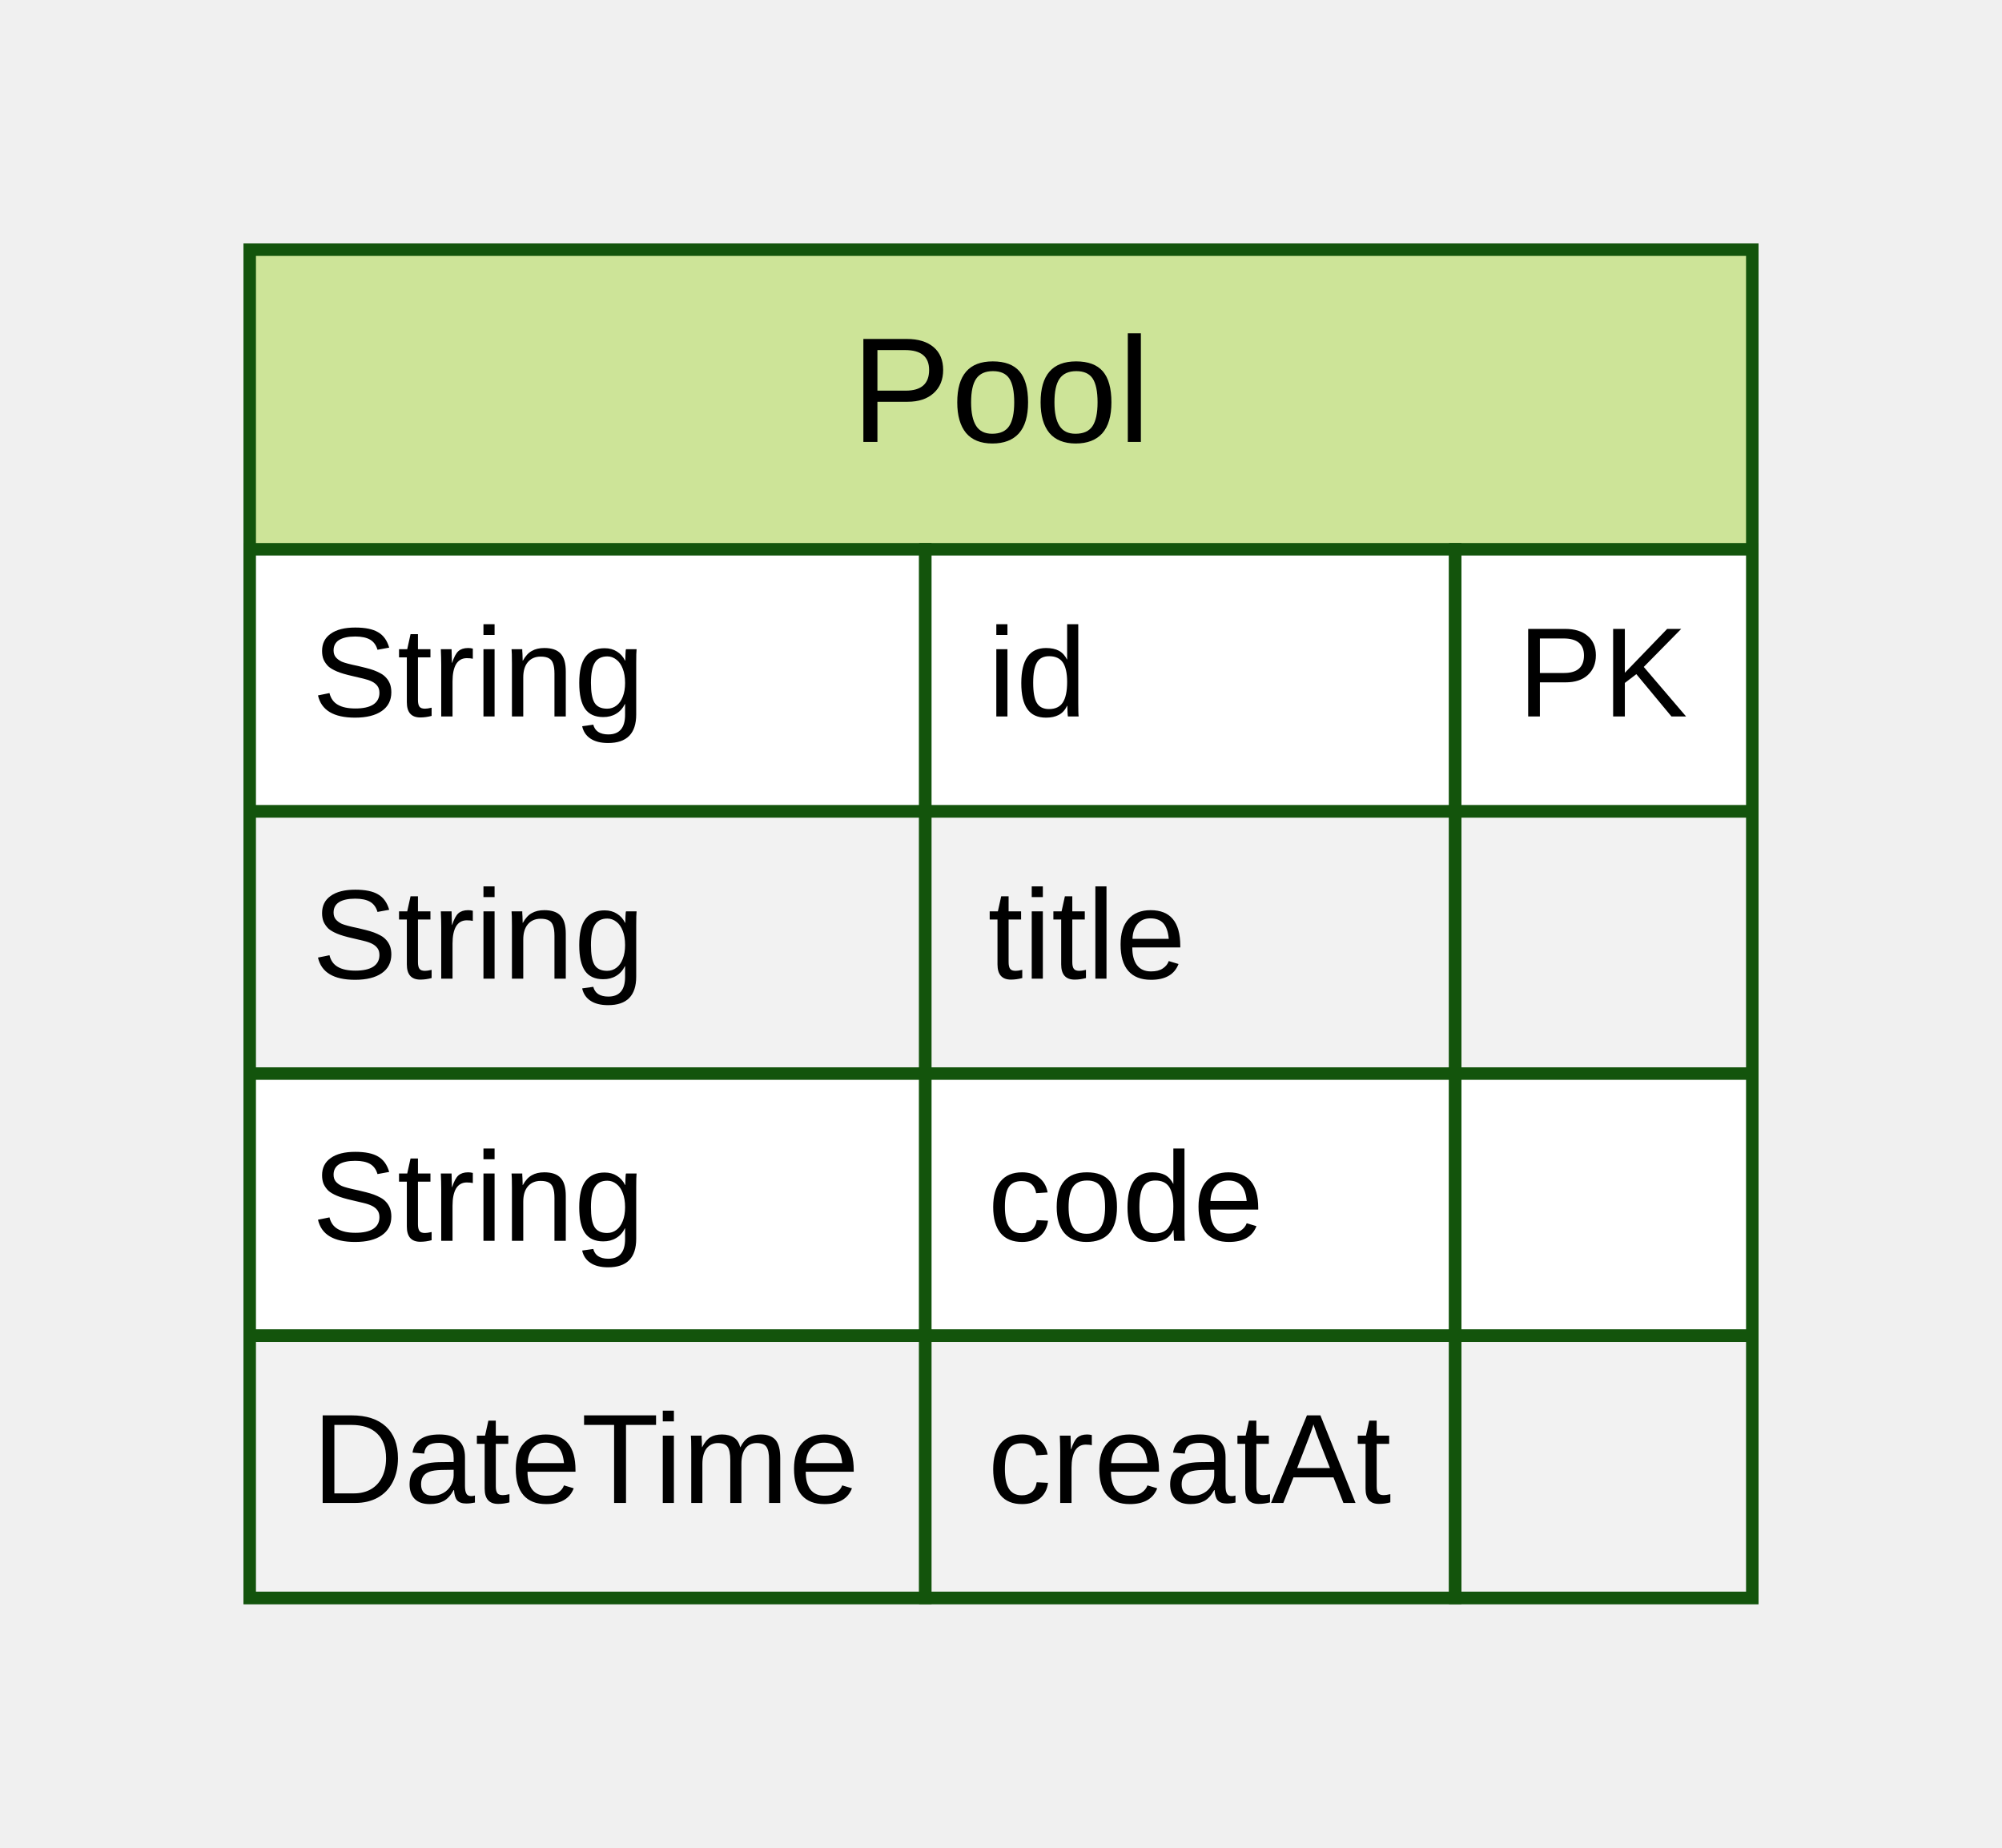
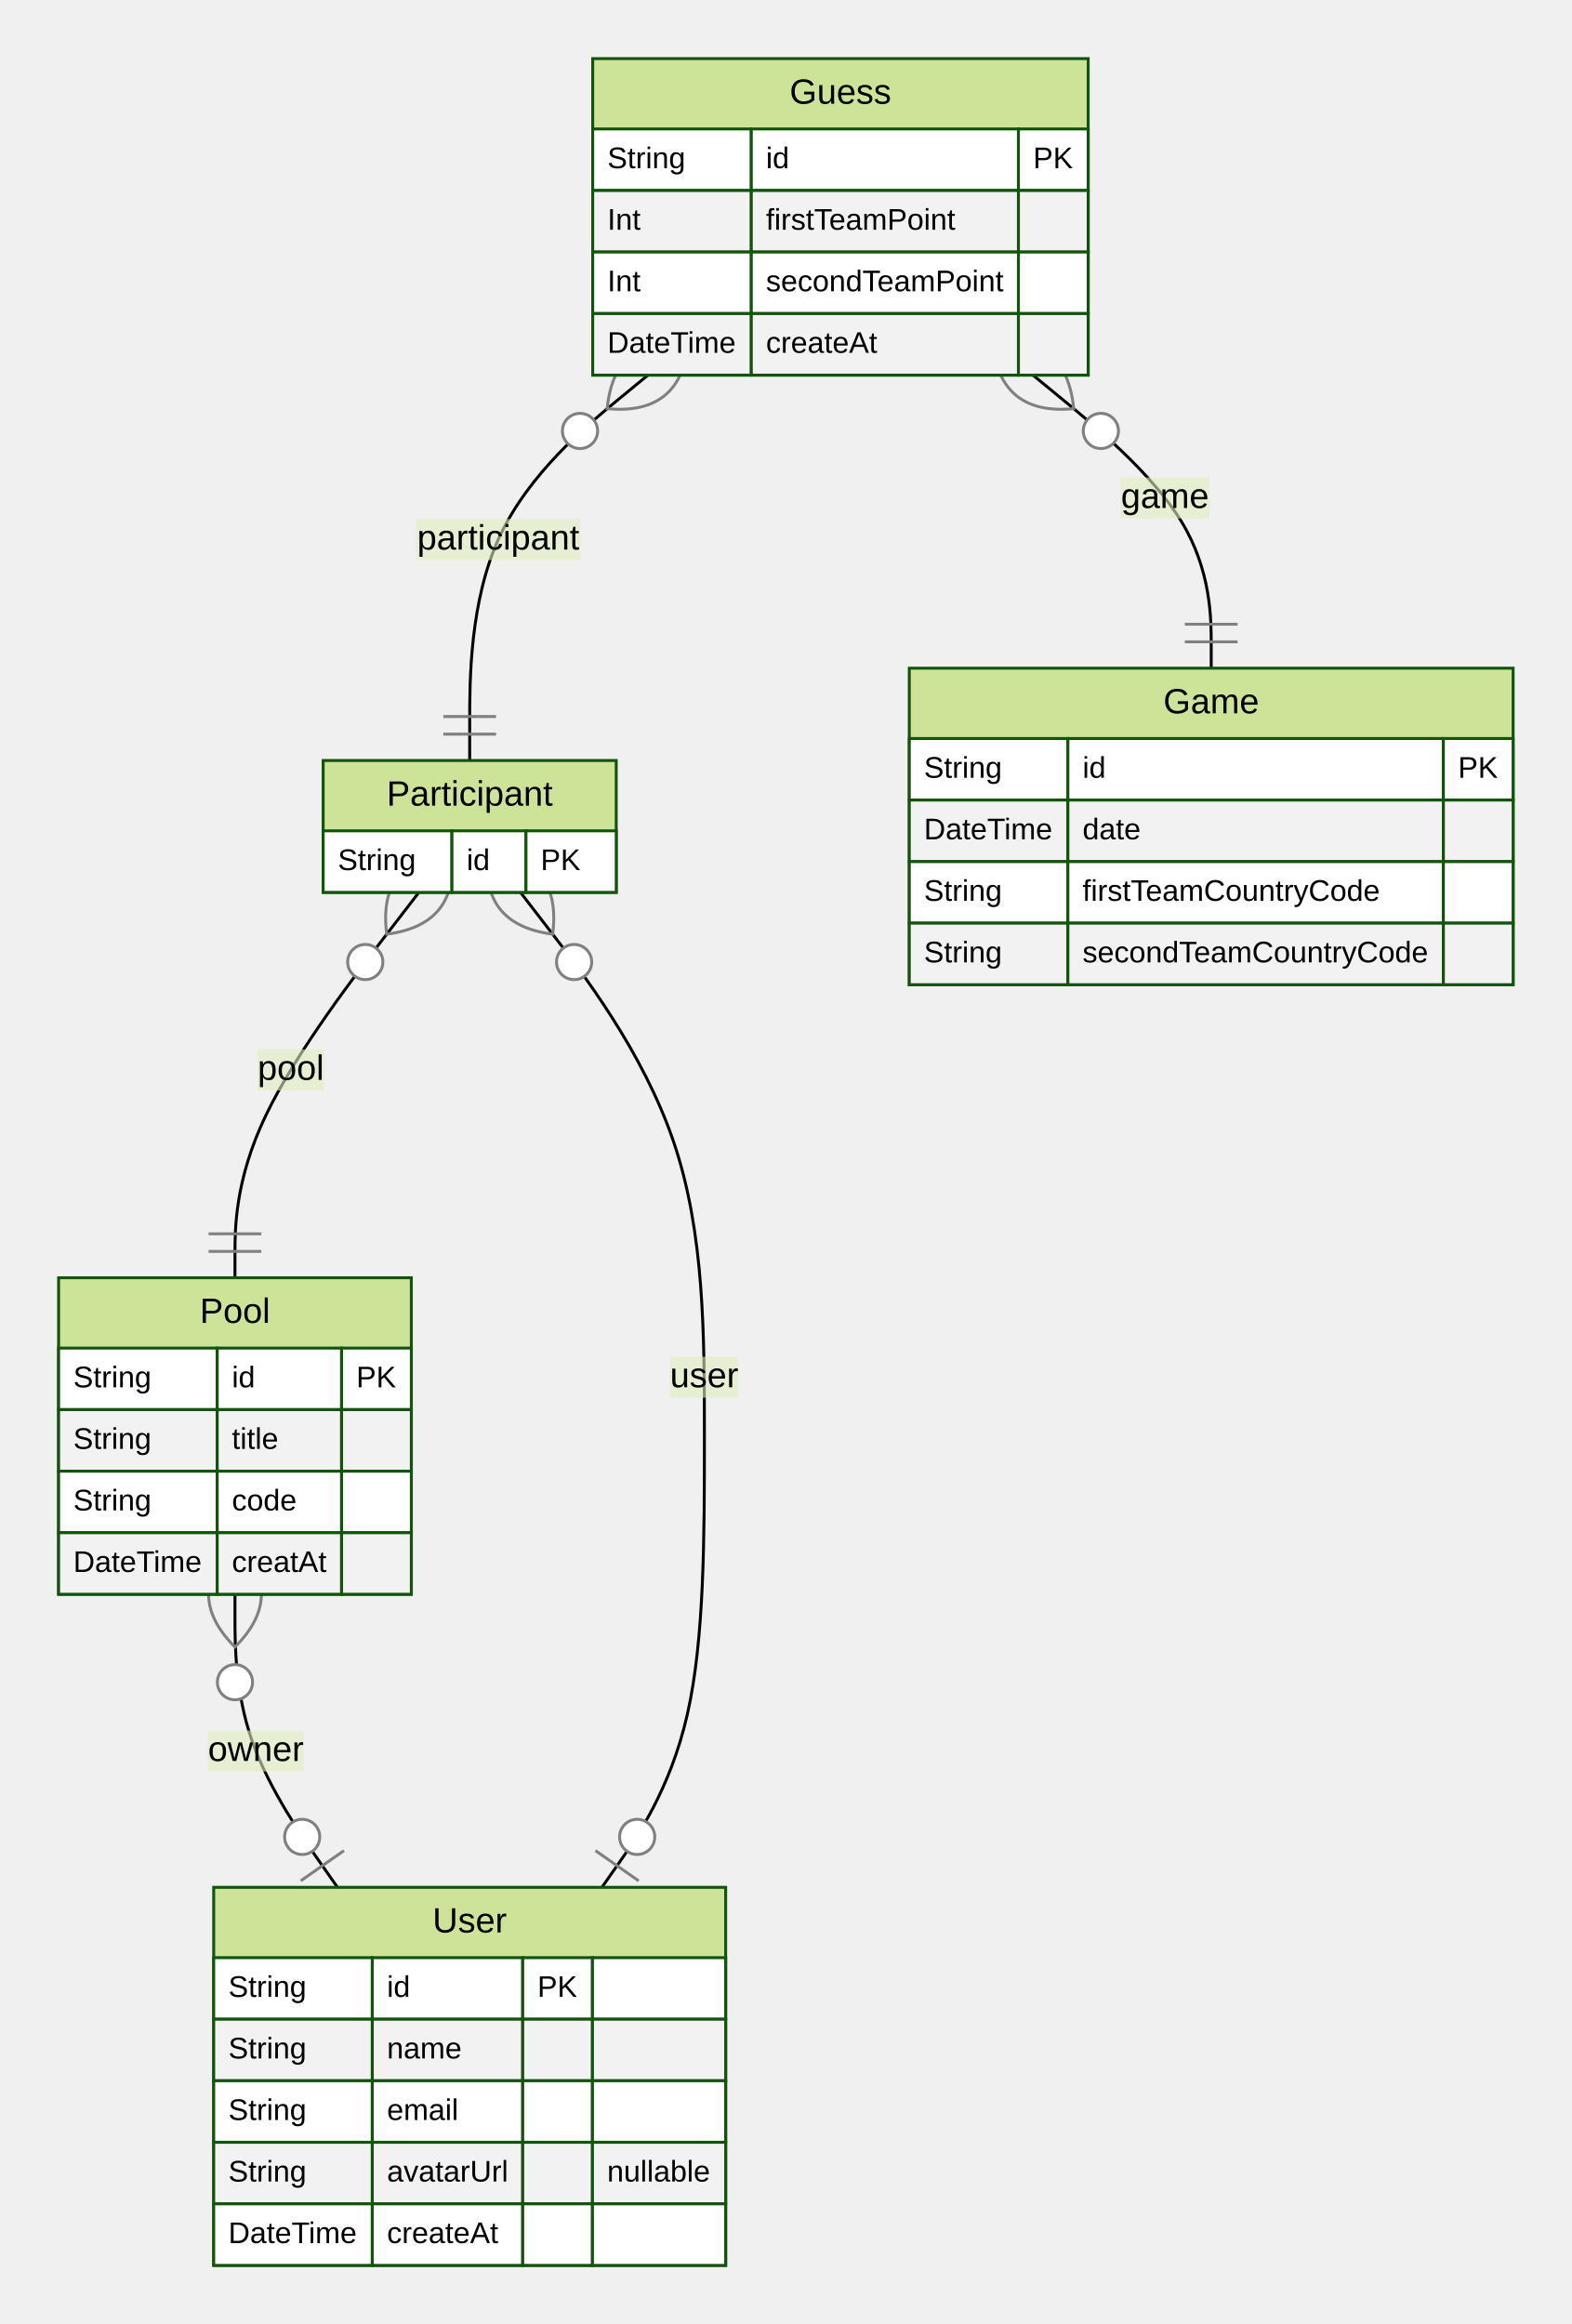
- <svg xmlns="http://www.w3.org/2000/svg" aria-labelledby="chart-title-mermaid-0 chart-desc-mermaid-0" role="img" viewBox="0 0 160.351 148" style="max-width: 160.351px; background-color: white;" width="100%" id="mermaid-0">
+ <svg xmlns="http://www.w3.org/2000/svg" aria-labelledby="chart-title-mermaid-0 chart-desc-mermaid-0" role="img" viewBox="0 0 536.292 793" style="max-width: 536.292px; background-color: white;" width="100%" id="mermaid-0">
  <style>#mermaid-0 {font-family:"trebuchet ms",verdana,arial,sans-serif;font-size:16px;fill:#000000;}#mermaid-0 .error-icon{fill:#552222;}#mermaid-0 .error-text{fill:#552222;stroke:#552222;}#mermaid-0 .edge-thickness-normal{stroke-width:2px;}#mermaid-0 .edge-thickness-thick{stroke-width:3.5px;}#mermaid-0 .edge-pattern-solid{stroke-dasharray:0;}#mermaid-0 .edge-pattern-dashed{stroke-dasharray:3;}#mermaid-0 .edge-pattern-dotted{stroke-dasharray:2;}#mermaid-0 .marker{fill:#000000;stroke:#000000;}#mermaid-0 .marker.cross{stroke:#000000;}#mermaid-0 svg{font-family:"trebuchet ms",verdana,arial,sans-serif;font-size:16px;}#mermaid-0 .entityBox{fill:#cde498;stroke:#13540c;}#mermaid-0 .attributeBoxOdd{fill:#ffffff;stroke:#13540c;}#mermaid-0 .attributeBoxEven{fill:#f2f2f2;stroke:#13540c;}#mermaid-0 .relationshipLabelBox{fill:hsl(78.158, 58.462%, 84.51%);opacity:0.7;background-color:hsl(78.158, 58.462%, 84.51%);}#mermaid-0 .relationshipLabelBox rect{opacity:0.5;}#mermaid-0 .relationshipLine{stroke:#000000;}#mermaid-0 :root{--mermaid-font-family:"trebuchet ms",verdana,arial,sans-serif;}</style>
  <g />
  <defs>
    <marker orient="auto" markerHeight="18" markerWidth="18" refY="9" refX="0" id="ONLY_ONE_START">
      <path d="M9,0 L9,18 M15,0 L15,18" fill="none" stroke="gray" />
    </marker>
  </defs>
  <defs>
    <marker orient="auto" markerHeight="18" markerWidth="18" refY="9" refX="18" id="ONLY_ONE_END">
      <path d="M3,0 L3,18 M9,0 L9,18" fill="none" stroke="gray" />
    </marker>
  </defs>
  <defs>
    <marker orient="auto" markerHeight="18" markerWidth="30" refY="9" refX="0" id="ZERO_OR_ONE_START">
      <circle r="6" cy="9" cx="21" fill="white" stroke="gray" />
      <path d="M9,0 L9,18" fill="none" stroke="gray" />
    </marker>
  </defs>
  <defs>
    <marker orient="auto" markerHeight="18" markerWidth="30" refY="9" refX="30" id="ZERO_OR_ONE_END">
      <circle r="6" cy="9" cx="9" fill="white" stroke="gray" />
      <path d="M21,0 L21,18" fill="none" stroke="gray" />
    </marker>
  </defs>
  <defs>
    <marker orient="auto" markerHeight="36" markerWidth="45" refY="18" refX="18" id="ONE_OR_MORE_START">
      <path d="M0,18 Q 18,0 36,18 Q 18,36 0,18 M42,9 L42,27" fill="none" stroke="gray" />
    </marker>
  </defs>
  <defs>
    <marker orient="auto" markerHeight="36" markerWidth="45" refY="18" refX="27" id="ONE_OR_MORE_END">
      <path d="M3,9 L3,27 M9,18 Q27,0 45,18 Q27,36 9,18" fill="none" stroke="gray" />
    </marker>
  </defs>
  <defs>
    <marker orient="auto" markerHeight="36" markerWidth="57" refY="18" refX="18" id="ZERO_OR_MORE_START">
      <circle r="6" cy="18" cx="48" fill="white" stroke="gray" />
      <path d="M0,18 Q18,0 36,18 Q18,36 0,18" fill="none" stroke="gray" />
    </marker>
  </defs>
  <defs>
    <marker orient="auto" markerHeight="36" markerWidth="57" refY="18" refX="39" id="ZERO_OR_MORE_END">
      <circle r="6" cy="18" cx="9" fill="white" stroke="gray" />
      <path d="M21,18 Q39,0 57,18 Q39,36 21,18" fill="none" stroke="gray" />
    </marker>
  </defs>
-   <g transform="translate(20,20 )" id="Pool">
+   <path marker-start="url(#ZERO_OR_MORE_START)" marker-end="url(#ZERO_OR_ONE_END)" fill="none" stroke="gray" d="M80.176,544L80.176,552.333C80.176,560.667,80.176,577.333,86.004,594C91.833,610.667,103.491,627.333,109.32,635.667L115.149,644" class="er relationshipLine" />
+   <path marker-start="url(#ZERO_OR_MORE_START)" marker-end="url(#ONLY_ONE_END)" fill="none" stroke="gray" d="M142.937,304.5L132.477,318.083C122.016,331.667,101.096,358.833,90.636,380.75C80.176,402.667,80.176,419.333,80.176,427.667L80.176,436" class="er relationshipLine" />
+   <path marker-start="url(#ZERO_OR_MORE_START)" marker-end="url(#ZERO_OR_ONE_END)" fill="none" stroke="gray" d="M177.59,304.5L188.05,318.083C198.511,331.667,219.431,358.833,229.891,389.75C240.351,420.667,240.351,455.333,240.351,490C240.351,524.667,240.351,559.333,234.523,585C228.694,610.667,217.036,627.333,211.207,635.667L205.379,644" class="er relationshipLine" />
+   <path marker-start="url(#ZERO_OR_MORE_START)" marker-end="url(#ONLY_ONE_END)" fill="none" stroke="gray" d="M221.084,128L210.948,136.333C200.811,144.667,180.537,161.333,170.4,183.25C160.264,205.167,160.264,232.333,160.264,245.917L160.264,259.5" class="er relationshipLine" />
+   <path marker-start="url(#ZERO_OR_MORE_START)" marker-end="url(#ONLY_ONE_END)" fill="none" stroke="gray" d="M352.457,128L362.594,136.333C372.731,144.667,393.004,161.333,403.141,178C413.278,194.667,413.278,211.333,413.278,219.667L413.278,228" class="er relationshipLine" />
+   <g transform="translate(20,436 )" id="Pool">
    <rect height="108" width="120.351" y="0" x="0" stroke="gray" fill-opacity="100%" fill="honeydew" class="er entityBox" />
    <text transform="translate(60.17569,12)" style="font-family: &quot;trebuchet ms&quot;, verdana, arial, sans-serif;; font-size: 12px" text-anchor="middle" dominant-baseline="middle" y="0" x="0" id="entity-Pool" class="er entityLabel">Pool</text>
    <rect height="21" width="54.113" y="24" x="0" stroke="gray" fill-opacity="100%" fill="honeydew" class="er attributeBoxOdd" />
    <text transform="translate(5,34.5)" style="font-family: &quot;trebuchet ms&quot;, verdana, arial, sans-serif;; font-size: 10.2px" text-anchor="left" dominant-baseline="middle" y="0" x="0" id="entity-Pool-attr-1-type" class="er entityLabel">String</text>
    <rect height="21" width="42.443" y="24" x="54.113" stroke="gray" fill-opacity="100%" fill="honeydew" class="er attributeBoxOdd" />
    <text transform="translate(59.11313,34.5)" style="font-family: &quot;trebuchet ms&quot;, verdana, arial, sans-serif;; font-size: 10.2px" text-anchor="left" dominant-baseline="middle" y="0" x="0" id="entity-Pool-attr-1-name" class="er entityLabel">id</text>
    <rect height="21" width="23.795" y="24" x="96.556" stroke="gray" fill-opacity="100%" fill="honeydew" class="er attributeBoxOdd" />
    <text transform="translate(101.5564,34.5)" style="font-family: &quot;trebuchet ms&quot;, verdana, arial, sans-serif;; font-size: 10.2px" text-anchor="left" dominant-baseline="middle" y="0" x="0" id="entity-Pool-attr-1-key" class="er entityLabel">PK</text>
    <rect height="21" width="54.113" y="45" x="0" stroke="gray" fill-opacity="100%" fill="honeydew" class="er attributeBoxEven" />
    <text transform="translate(5,55.5)" style="font-family: &quot;trebuchet ms&quot;, verdana, arial, sans-serif;; font-size: 10.2px" text-anchor="left" dominant-baseline="middle" y="0" x="0" id="entity-Pool-attr-2-type" class="er entityLabel">String</text>
    <rect height="21" width="42.443" y="45" x="54.113" stroke="gray" fill-opacity="100%" fill="honeydew" class="er attributeBoxEven" />
    <text transform="translate(59.11313,55.5)" style="font-family: &quot;trebuchet ms&quot;, verdana, arial, sans-serif;; font-size: 10.2px" text-anchor="left" dominant-baseline="middle" y="0" x="0" id="entity-Pool-attr-2-name" class="er entityLabel">title</text>
    <rect height="21" width="23.795" y="45" x="96.556" stroke="gray" fill-opacity="100%" fill="honeydew" class="er attributeBoxEven" />
    <text transform="translate(101.5564,55.5)" style="font-family: &quot;trebuchet ms&quot;, verdana, arial, sans-serif;; font-size: 10.2px" text-anchor="left" dominant-baseline="middle" y="0" x="0" id="entity-Pool-attr-2-key" class="er entityLabel" />
    <rect height="21" width="54.113" y="66" x="0" stroke="gray" fill-opacity="100%" fill="honeydew" class="er attributeBoxOdd" />
    <text transform="translate(5,76.5)" style="font-family: &quot;trebuchet ms&quot;, verdana, arial, sans-serif;; font-size: 10.2px" text-anchor="left" dominant-baseline="middle" y="0" x="0" id="entity-Pool-attr-3-type" class="er entityLabel">String</text>
    <rect height="21" width="42.443" y="66" x="54.113" stroke="gray" fill-opacity="100%" fill="honeydew" class="er attributeBoxOdd" />
    <text transform="translate(59.11313,76.5)" style="font-family: &quot;trebuchet ms&quot;, verdana, arial, sans-serif;; font-size: 10.2px" text-anchor="left" dominant-baseline="middle" y="0" x="0" id="entity-Pool-attr-3-name" class="er entityLabel">code</text>
    <rect height="21" width="23.795" y="66" x="96.556" stroke="gray" fill-opacity="100%" fill="honeydew" class="er attributeBoxOdd" />
    <text transform="translate(101.5564,76.5)" style="font-family: &quot;trebuchet ms&quot;, verdana, arial, sans-serif;; font-size: 10.2px" text-anchor="left" dominant-baseline="middle" y="0" x="0" id="entity-Pool-attr-3-key" class="er entityLabel" />
    <rect height="21" width="54.113" y="87" x="0" stroke="gray" fill-opacity="100%" fill="honeydew" class="er attributeBoxEven" />
    <text transform="translate(5,97.5)" style="font-family: &quot;trebuchet ms&quot;, verdana, arial, sans-serif;; font-size: 10.2px" text-anchor="left" dominant-baseline="middle" y="0" x="0" id="entity-Pool-attr-4-type" class="er entityLabel">DateTime</text>
    <rect height="21" width="42.443" y="87" x="54.113" stroke="gray" fill-opacity="100%" fill="honeydew" class="er attributeBoxEven" />
    <text transform="translate(59.11313,97.5)" style="font-family: &quot;trebuchet ms&quot;, verdana, arial, sans-serif;; font-size: 10.2px" text-anchor="left" dominant-baseline="middle" y="0" x="0" id="entity-Pool-attr-4-name" class="er entityLabel">creatAt</text>
    <rect height="21" width="23.795" y="87" x="96.556" stroke="gray" fill-opacity="100%" fill="honeydew" class="er attributeBoxEven" />
    <text transform="translate(101.5564,97.5)" style="font-family: &quot;trebuchet ms&quot;, verdana, arial, sans-serif;; font-size: 10.2px" text-anchor="left" dominant-baseline="middle" y="0" x="0" id="entity-Pool-attr-4-key" class="er entityLabel" />
  </g>
+   <g transform="translate(110.2635,259.5 )" id="Participant">
+     <rect height="45" width="100" y="0" x="0" stroke="gray" fill-opacity="100%" fill="honeydew" class="er entityBox" />
+     <text transform="translate(50,12)" style="font-family: &quot;trebuchet ms&quot;, verdana, arial, sans-serif;; font-size: 12px" text-anchor="middle" dominant-baseline="middle" y="0" x="0" id="entity-Participant" class="er entityLabel">Participant</text>
+     <rect height="21" width="43.945" y="24" x="0" stroke="gray" fill-opacity="100%" fill="honeydew" class="er attributeBoxOdd" />
+     <text transform="translate(5,34.5)" style="font-family: &quot;trebuchet ms&quot;, verdana, arial, sans-serif;; font-size: 10.2px" text-anchor="left" dominant-baseline="middle" y="0" x="0" id="entity-Participant-attr-1-type" class="er entityLabel">String</text>
+     <rect height="21" width="25.262" y="24" x="43.945" stroke="gray" fill-opacity="100%" fill="honeydew" class="er attributeBoxOdd" />
+     <text transform="translate(48.94526,34.5)" style="font-family: &quot;trebuchet ms&quot;, verdana, arial, sans-serif;; font-size: 10.2px" text-anchor="left" dominant-baseline="middle" y="0" x="0" id="entity-Participant-attr-1-name" class="er entityLabel">id</text>
+     <rect height="21" width="30.793" y="24" x="69.207" stroke="gray" fill-opacity="100%" fill="honeydew" class="er attributeBoxOdd" />
+     <text transform="translate(74.20681,34.5)" style="font-family: &quot;trebuchet ms&quot;, verdana, arial, sans-serif;; font-size: 10.2px" text-anchor="left" dominant-baseline="middle" y="0" x="0" id="entity-Participant-attr-1-key" class="er entityLabel">PK</text>
+   </g>
+   <g transform="translate(72.91881,644 )" id="User">
+     <rect height="129" width="174.689" y="0" x="0" stroke="gray" fill-opacity="100%" fill="honeydew" class="er entityBox" />
+     <text transform="translate(87.34473,12)" style="font-family: &quot;trebuchet ms&quot;, verdana, arial, sans-serif;; font-size: 12px" text-anchor="middle" dominant-baseline="middle" y="0" x="0" id="entity-User" class="er entityLabel">User</text>
+     <rect height="21" width="54.113" y="24" x="0" stroke="gray" fill-opacity="100%" fill="honeydew" class="er attributeBoxOdd" />
+     <text transform="translate(5,34.5)" style="font-family: &quot;trebuchet ms&quot;, verdana, arial, sans-serif;; font-size: 10.2px" text-anchor="left" dominant-baseline="middle" y="0" x="0" id="entity-User-attr-1-type" class="er entityLabel">String</text>
+     <rect height="21" width="51.328" y="24" x="54.113" stroke="gray" fill-opacity="100%" fill="honeydew" class="er attributeBoxOdd" />
+     <text transform="translate(59.11313,34.5)" style="font-family: &quot;trebuchet ms&quot;, verdana, arial, sans-serif;; font-size: 10.2px" text-anchor="left" dominant-baseline="middle" y="0" x="0" id="entity-User-attr-1-name" class="er entityLabel">id</text>
+     <rect height="21" width="23.795" y="24" x="105.441" stroke="gray" fill-opacity="100%" fill="honeydew" class="er attributeBoxOdd" />
+     <text transform="translate(110.4413,34.5)" style="font-family: &quot;trebuchet ms&quot;, verdana, arial, sans-serif;; font-size: 10.2px" text-anchor="left" dominant-baseline="middle" y="0" x="0" id="entity-User-attr-1-key" class="er entityLabel">PK</text>
+     <rect height="21" width="45.453" y="24" x="129.236" stroke="gray" fill-opacity="100%" fill="honeydew" class="er attributeBoxOdd" />
+     <text transform="translate(134.2362,34.5)" style="font-family: &quot;trebuchet ms&quot;, verdana, arial, sans-serif;; font-size: 10.2px" text-anchor="left" dominant-baseline="middle" y="0" x="0" id="entity-User-attr-1-comment" class="er entityLabel" />
+     <rect height="21" width="54.113" y="45" x="0" stroke="gray" fill-opacity="100%" fill="honeydew" class="er attributeBoxEven" />
+     <text transform="translate(5,55.5)" style="font-family: &quot;trebuchet ms&quot;, verdana, arial, sans-serif;; font-size: 10.2px" text-anchor="left" dominant-baseline="middle" y="0" x="0" id="entity-User-attr-2-type" class="er entityLabel">String</text>
+     <rect height="21" width="51.328" y="45" x="54.113" stroke="gray" fill-opacity="100%" fill="honeydew" class="er attributeBoxEven" />
+     <text transform="translate(59.11313,55.5)" style="font-family: &quot;trebuchet ms&quot;, verdana, arial, sans-serif;; font-size: 10.2px" text-anchor="left" dominant-baseline="middle" y="0" x="0" id="entity-User-attr-2-name" class="er entityLabel">name</text>
+     <rect height="21" width="23.795" y="45" x="105.441" stroke="gray" fill-opacity="100%" fill="honeydew" class="er attributeBoxEven" />
+     <text transform="translate(110.4413,55.5)" style="font-family: &quot;trebuchet ms&quot;, verdana, arial, sans-serif;; font-size: 10.2px" text-anchor="left" dominant-baseline="middle" y="0" x="0" id="entity-User-attr-2-key" class="er entityLabel" />
+     <rect height="21" width="45.453" y="45" x="129.236" stroke="gray" fill-opacity="100%" fill="honeydew" class="er attributeBoxEven" />
+     <text transform="translate(134.2362,55.5)" style="font-family: &quot;trebuchet ms&quot;, verdana, arial, sans-serif;; font-size: 10.2px" text-anchor="left" dominant-baseline="middle" y="0" x="0" id="entity-User-attr-2-comment" class="er entityLabel" />
+     <rect height="21" width="54.113" y="66" x="0" stroke="gray" fill-opacity="100%" fill="honeydew" class="er attributeBoxOdd" />
+     <text transform="translate(5,76.5)" style="font-family: &quot;trebuchet ms&quot;, verdana, arial, sans-serif;; font-size: 10.2px" text-anchor="left" dominant-baseline="middle" y="0" x="0" id="entity-User-attr-3-type" class="er entityLabel">String</text>
+     <rect height="21" width="51.328" y="66" x="54.113" stroke="gray" fill-opacity="100%" fill="honeydew" class="er attributeBoxOdd" />
+     <text transform="translate(59.11313,76.5)" style="font-family: &quot;trebuchet ms&quot;, verdana, arial, sans-serif;; font-size: 10.2px" text-anchor="left" dominant-baseline="middle" y="0" x="0" id="entity-User-attr-3-name" class="er entityLabel">email</text>
+     <rect height="21" width="23.795" y="66" x="105.441" stroke="gray" fill-opacity="100%" fill="honeydew" class="er attributeBoxOdd" />
+     <text transform="translate(110.4413,76.5)" style="font-family: &quot;trebuchet ms&quot;, verdana, arial, sans-serif;; font-size: 10.2px" text-anchor="left" dominant-baseline="middle" y="0" x="0" id="entity-User-attr-3-key" class="er entityLabel" />
+     <rect height="21" width="45.453" y="66" x="129.236" stroke="gray" fill-opacity="100%" fill="honeydew" class="er attributeBoxOdd" />
+     <text transform="translate(134.2362,76.5)" style="font-family: &quot;trebuchet ms&quot;, verdana, arial, sans-serif;; font-size: 10.2px" text-anchor="left" dominant-baseline="middle" y="0" x="0" id="entity-User-attr-3-comment" class="er entityLabel" />
+     <rect height="21" width="54.113" y="87" x="0" stroke="gray" fill-opacity="100%" fill="honeydew" class="er attributeBoxEven" />
+     <text transform="translate(5,97.5)" style="font-family: &quot;trebuchet ms&quot;, verdana, arial, sans-serif;; font-size: 10.2px" text-anchor="left" dominant-baseline="middle" y="0" x="0" id="entity-User-attr-4-type" class="er entityLabel">String</text>
+     <rect height="21" width="51.328" y="87" x="54.113" stroke="gray" fill-opacity="100%" fill="honeydew" class="er attributeBoxEven" />
+     <text transform="translate(59.11313,97.5)" style="font-family: &quot;trebuchet ms&quot;, verdana, arial, sans-serif;; font-size: 10.2px" text-anchor="left" dominant-baseline="middle" y="0" x="0" id="entity-User-attr-4-name" class="er entityLabel">avatarUrl</text>
+     <rect height="21" width="23.795" y="87" x="105.441" stroke="gray" fill-opacity="100%" fill="honeydew" class="er attributeBoxEven" />
+     <text transform="translate(110.4413,97.5)" style="font-family: &quot;trebuchet ms&quot;, verdana, arial, sans-serif;; font-size: 10.2px" text-anchor="left" dominant-baseline="middle" y="0" x="0" id="entity-User-attr-4-key" class="er entityLabel" />
+     <rect height="21" width="45.453" y="87" x="129.236" stroke="gray" fill-opacity="100%" fill="honeydew" class="er attributeBoxEven" />
+     <text transform="translate(134.2362,97.5)" style="font-family: &quot;trebuchet ms&quot;, verdana, arial, sans-serif;; font-size: 10.2px" text-anchor="left" dominant-baseline="middle" y="0" x="0" id="entity-User-attr-4-comment" class="er entityLabel">nullable</text>
+     <rect height="21" width="54.113" y="108" x="0" stroke="gray" fill-opacity="100%" fill="honeydew" class="er attributeBoxOdd" />
+     <text transform="translate(5,118.5)" style="font-family: &quot;trebuchet ms&quot;, verdana, arial, sans-serif;; font-size: 10.2px" text-anchor="left" dominant-baseline="middle" y="0" x="0" id="entity-User-attr-5-type" class="er entityLabel">DateTime</text>
+     <rect height="21" width="51.328" y="108" x="54.113" stroke="gray" fill-opacity="100%" fill="honeydew" class="er attributeBoxOdd" />
+     <text transform="translate(59.11313,118.5)" style="font-family: &quot;trebuchet ms&quot;, verdana, arial, sans-serif;; font-size: 10.2px" text-anchor="left" dominant-baseline="middle" y="0" x="0" id="entity-User-attr-5-name" class="er entityLabel">createAt</text>
+     <rect height="21" width="23.795" y="108" x="105.441" stroke="gray" fill-opacity="100%" fill="honeydew" class="er attributeBoxOdd" />
+     <text transform="translate(110.4413,118.5)" style="font-family: &quot;trebuchet ms&quot;, verdana, arial, sans-serif;; font-size: 10.2px" text-anchor="left" dominant-baseline="middle" y="0" x="0" id="entity-User-attr-5-key" class="er entityLabel" />
+     <rect height="21" width="45.453" y="108" x="129.236" stroke="gray" fill-opacity="100%" fill="honeydew" class="er attributeBoxOdd" />
+     <text transform="translate(134.2362,118.5)" style="font-family: &quot;trebuchet ms&quot;, verdana, arial, sans-serif;; font-size: 10.2px" text-anchor="left" dominant-baseline="middle" y="0" x="0" id="entity-User-attr-5-comment" class="er entityLabel" />
+   </g>
+   <g transform="translate(310.2635,228 )" id="Game">
+     <rect height="108" width="206.029" y="0" x="0" stroke="gray" fill-opacity="100%" fill="honeydew" class="er entityBox" />
+     <text transform="translate(103.0145,12)" style="font-family: &quot;trebuchet ms&quot;, verdana, arial, sans-serif;; font-size: 12px" text-anchor="middle" dominant-baseline="middle" y="0" x="0" id="entity-Game" class="er entityLabel">Game</text>
+     <rect height="21" width="54.113" y="24" x="0" stroke="gray" fill-opacity="100%" fill="honeydew" class="er attributeBoxOdd" />
+     <text transform="translate(5,34.5)" style="font-family: &quot;trebuchet ms&quot;, verdana, arial, sans-serif;; font-size: 10.2px" text-anchor="left" dominant-baseline="middle" y="0" x="0" id="entity-Game-attr-1-type" class="er entityLabel">String</text>
+     <rect height="21" width="128.121" y="24" x="54.113" stroke="gray" fill-opacity="100%" fill="honeydew" class="er attributeBoxOdd" />
+     <text transform="translate(59.11313,34.5)" style="font-family: &quot;trebuchet ms&quot;, verdana, arial, sans-serif;; font-size: 10.2px" text-anchor="left" dominant-baseline="middle" y="0" x="0" id="entity-Game-attr-1-name" class="er entityLabel">id</text>
+     <rect height="21" width="23.795" y="24" x="182.234" stroke="gray" fill-opacity="100%" fill="honeydew" class="er attributeBoxOdd" />
+     <text transform="translate(187.2339,34.5)" style="font-family: &quot;trebuchet ms&quot;, verdana, arial, sans-serif;; font-size: 10.2px" text-anchor="left" dominant-baseline="middle" y="0" x="0" id="entity-Game-attr-1-key" class="er entityLabel">PK</text>
+     <rect height="21" width="54.113" y="45" x="0" stroke="gray" fill-opacity="100%" fill="honeydew" class="er attributeBoxEven" />
+     <text transform="translate(5,55.5)" style="font-family: &quot;trebuchet ms&quot;, verdana, arial, sans-serif;; font-size: 10.2px" text-anchor="left" dominant-baseline="middle" y="0" x="0" id="entity-Game-attr-2-type" class="er entityLabel">DateTime</text>
+     <rect height="21" width="128.121" y="45" x="54.113" stroke="gray" fill-opacity="100%" fill="honeydew" class="er attributeBoxEven" />
+     <text transform="translate(59.11313,55.5)" style="font-family: &quot;trebuchet ms&quot;, verdana, arial, sans-serif;; font-size: 10.2px" text-anchor="left" dominant-baseline="middle" y="0" x="0" id="entity-Game-attr-2-name" class="er entityLabel">date</text>
+     <rect height="21" width="23.795" y="45" x="182.234" stroke="gray" fill-opacity="100%" fill="honeydew" class="er attributeBoxEven" />
+     <text transform="translate(187.2339,55.5)" style="font-family: &quot;trebuchet ms&quot;, verdana, arial, sans-serif;; font-size: 10.2px" text-anchor="left" dominant-baseline="middle" y="0" x="0" id="entity-Game-attr-2-key" class="er entityLabel" />
+     <rect height="21" width="54.113" y="66" x="0" stroke="gray" fill-opacity="100%" fill="honeydew" class="er attributeBoxOdd" />
+     <text transform="translate(5,76.5)" style="font-family: &quot;trebuchet ms&quot;, verdana, arial, sans-serif;; font-size: 10.2px" text-anchor="left" dominant-baseline="middle" y="0" x="0" id="entity-Game-attr-3-type" class="er entityLabel">String</text>
+     <rect height="21" width="128.121" y="66" x="54.113" stroke="gray" fill-opacity="100%" fill="honeydew" class="er attributeBoxOdd" />
+     <text transform="translate(59.11313,76.5)" style="font-family: &quot;trebuchet ms&quot;, verdana, arial, sans-serif;; font-size: 10.2px" text-anchor="left" dominant-baseline="middle" y="0" x="0" id="entity-Game-attr-3-name" class="er entityLabel">firstTeamCountryCode</text>
+     <rect height="21" width="23.795" y="66" x="182.234" stroke="gray" fill-opacity="100%" fill="honeydew" class="er attributeBoxOdd" />
+     <text transform="translate(187.2339,76.5)" style="font-family: &quot;trebuchet ms&quot;, verdana, arial, sans-serif;; font-size: 10.2px" text-anchor="left" dominant-baseline="middle" y="0" x="0" id="entity-Game-attr-3-key" class="er entityLabel" />
+     <rect height="21" width="54.113" y="87" x="0" stroke="gray" fill-opacity="100%" fill="honeydew" class="er attributeBoxEven" />
+     <text transform="translate(5,97.5)" style="font-family: &quot;trebuchet ms&quot;, verdana, arial, sans-serif;; font-size: 10.2px" text-anchor="left" dominant-baseline="middle" y="0" x="0" id="entity-Game-attr-4-type" class="er entityLabel">String</text>
+     <rect height="21" width="128.121" y="87" x="54.113" stroke="gray" fill-opacity="100%" fill="honeydew" class="er attributeBoxEven" />
+     <text transform="translate(59.11313,97.5)" style="font-family: &quot;trebuchet ms&quot;, verdana, arial, sans-serif;; font-size: 10.2px" text-anchor="left" dominant-baseline="middle" y="0" x="0" id="entity-Game-attr-4-name" class="er entityLabel">secondTeamCountryCode</text>
+     <rect height="21" width="23.795" y="87" x="182.234" stroke="gray" fill-opacity="100%" fill="honeydew" class="er attributeBoxEven" />
+     <text transform="translate(187.2339,97.5)" style="font-family: &quot;trebuchet ms&quot;, verdana, arial, sans-serif;; font-size: 10.2px" text-anchor="left" dominant-baseline="middle" y="0" x="0" id="entity-Game-attr-4-key" class="er entityLabel" />
+   </g>
+   <g transform="translate(202.2413,20 )" id="Guess">
+     <rect height="108" width="169.059" y="0" x="0" stroke="gray" fill-opacity="100%" fill="honeydew" class="er entityBox" />
+     <text transform="translate(84.52949,12)" style="font-family: &quot;trebuchet ms&quot;, verdana, arial, sans-serif;; font-size: 12px" text-anchor="middle" dominant-baseline="middle" y="0" x="0" id="entity-Guess" class="er entityLabel">Guess</text>
+     <rect height="21" width="54.113" y="24" x="0" stroke="gray" fill-opacity="100%" fill="honeydew" class="er attributeBoxOdd" />
+     <text transform="translate(5,34.5)" style="font-family: &quot;trebuchet ms&quot;, verdana, arial, sans-serif;; font-size: 10.2px" text-anchor="left" dominant-baseline="middle" y="0" x="0" id="entity-Guess-attr-1-type" class="er entityLabel">String</text>
+     <rect height="21" width="91.151" y="24" x="54.113" stroke="gray" fill-opacity="100%" fill="honeydew" class="er attributeBoxOdd" />
+     <text transform="translate(59.11313,34.5)" style="font-family: &quot;trebuchet ms&quot;, verdana, arial, sans-serif;; font-size: 10.2px" text-anchor="left" dominant-baseline="middle" y="0" x="0" id="entity-Guess-attr-1-name" class="er entityLabel">id</text>
+     <rect height="21" width="23.795" y="24" x="145.264" stroke="gray" fill-opacity="100%" fill="honeydew" class="er attributeBoxOdd" />
+     <text transform="translate(150.264,34.5)" style="font-family: &quot;trebuchet ms&quot;, verdana, arial, sans-serif;; font-size: 10.2px" text-anchor="left" dominant-baseline="middle" y="0" x="0" id="entity-Guess-attr-1-key" class="er entityLabel">PK</text>
+     <rect height="21" width="54.113" y="45" x="0" stroke="gray" fill-opacity="100%" fill="honeydew" class="er attributeBoxEven" />
+     <text transform="translate(5,55.5)" style="font-family: &quot;trebuchet ms&quot;, verdana, arial, sans-serif;; font-size: 10.2px" text-anchor="left" dominant-baseline="middle" y="0" x="0" id="entity-Guess-attr-2-type" class="er entityLabel">Int</text>
+     <rect height="21" width="91.151" y="45" x="54.113" stroke="gray" fill-opacity="100%" fill="honeydew" class="er attributeBoxEven" />
+     <text transform="translate(59.11313,55.5)" style="font-family: &quot;trebuchet ms&quot;, verdana, arial, sans-serif;; font-size: 10.2px" text-anchor="left" dominant-baseline="middle" y="0" x="0" id="entity-Guess-attr-2-name" class="er entityLabel">firstTeamPoint</text>
+     <rect height="21" width="23.795" y="45" x="145.264" stroke="gray" fill-opacity="100%" fill="honeydew" class="er attributeBoxEven" />
+     <text transform="translate(150.264,55.5)" style="font-family: &quot;trebuchet ms&quot;, verdana, arial, sans-serif;; font-size: 10.2px" text-anchor="left" dominant-baseline="middle" y="0" x="0" id="entity-Guess-attr-2-key" class="er entityLabel" />
+     <rect height="21" width="54.113" y="66" x="0" stroke="gray" fill-opacity="100%" fill="honeydew" class="er attributeBoxOdd" />
+     <text transform="translate(5,76.5)" style="font-family: &quot;trebuchet ms&quot;, verdana, arial, sans-serif;; font-size: 10.2px" text-anchor="left" dominant-baseline="middle" y="0" x="0" id="entity-Guess-attr-3-type" class="er entityLabel">Int</text>
+     <rect height="21" width="91.151" y="66" x="54.113" stroke="gray" fill-opacity="100%" fill="honeydew" class="er attributeBoxOdd" />
+     <text transform="translate(59.11313,76.5)" style="font-family: &quot;trebuchet ms&quot;, verdana, arial, sans-serif;; font-size: 10.2px" text-anchor="left" dominant-baseline="middle" y="0" x="0" id="entity-Guess-attr-3-name" class="er entityLabel">secondTeamPoint</text>
+     <rect height="21" width="23.795" y="66" x="145.264" stroke="gray" fill-opacity="100%" fill="honeydew" class="er attributeBoxOdd" />
+     <text transform="translate(150.264,76.5)" style="font-family: &quot;trebuchet ms&quot;, verdana, arial, sans-serif;; font-size: 10.2px" text-anchor="left" dominant-baseline="middle" y="0" x="0" id="entity-Guess-attr-3-key" class="er entityLabel" />
+     <rect height="21" width="54.113" y="87" x="0" stroke="gray" fill-opacity="100%" fill="honeydew" class="er attributeBoxEven" />
+     <text transform="translate(5,97.5)" style="font-family: &quot;trebuchet ms&quot;, verdana, arial, sans-serif;; font-size: 10.2px" text-anchor="left" dominant-baseline="middle" y="0" x="0" id="entity-Guess-attr-4-type" class="er entityLabel">DateTime</text>
+     <rect height="21" width="91.151" y="87" x="54.113" stroke="gray" fill-opacity="100%" fill="honeydew" class="er attributeBoxEven" />
+     <text transform="translate(59.11313,97.5)" style="font-family: &quot;trebuchet ms&quot;, verdana, arial, sans-serif;; font-size: 10.2px" text-anchor="left" dominant-baseline="middle" y="0" x="0" id="entity-Guess-attr-4-name" class="er entityLabel">createAt</text>
+     <rect height="21" width="23.795" y="87" x="145.264" stroke="gray" fill-opacity="100%" fill="honeydew" class="er attributeBoxEven" />
+     <text transform="translate(150.264,97.5)" style="font-family: &quot;trebuchet ms&quot;, verdana, arial, sans-serif;; font-size: 10.2px" text-anchor="left" dominant-baseline="middle" y="0" x="0" id="entity-Guess-attr-4-key" class="er entityLabel" />
+   </g>
+   <rect fill-opacity="85%" fill="white" height="14" width="32.688" y="590.488" x="70.963" class="er relationshipLabelBox" />
+   <text style="font-family: &quot;trebuchet ms&quot;, verdana, arial, sans-serif;; font-size: 12px" dominant-baseline="middle" text-anchor="middle" y="597.488" x="87.307" id="rel1" class="er relationshipLabel">owner</text>
+   <rect fill-opacity="85%" fill="white" height="14" width="22.688" y="358.073" x="87.885" class="er relationshipLabelBox" />
+   <text style="font-family: &quot;trebuchet ms&quot;, verdana, arial, sans-serif;; font-size: 12px" dominant-baseline="middle" text-anchor="middle" y="365.073" x="99.229" id="rel2" class="er relationshipLabel">pool</text>
+   <rect fill-opacity="85%" fill="white" height="14" width="23.348" y="462.955" x="228.602" class="er relationshipLabelBox" />
+   <text style="font-family: &quot;trebuchet ms&quot;, verdana, arial, sans-serif;; font-size: 12px" dominant-baseline="middle" text-anchor="middle" y="469.955" x="240.276" id="rel3" class="er relationshipLabel">user</text>
+   <rect fill-opacity="85%" fill="white" height="14" width="56.031" y="177.114" x="141.992" class="er relationshipLabelBox" />
+   <text style="font-family: &quot;trebuchet ms&quot;, verdana, arial, sans-serif;; font-size: 12px" dominant-baseline="middle" text-anchor="middle" y="184.114" x="170.007" id="rel4" class="er relationshipLabel">participant</text>
+   <rect fill-opacity="85%" fill="white" height="14" width="30.344" y="162.93" x="382.326" class="er relationshipLabelBox" />
+   <text style="font-family: &quot;trebuchet ms&quot;, verdana, arial, sans-serif;; font-size: 12px" dominant-baseline="middle" text-anchor="middle" y="169.93" x="397.498" id="rel5" class="er relationshipLabel">game</text>
</svg>
